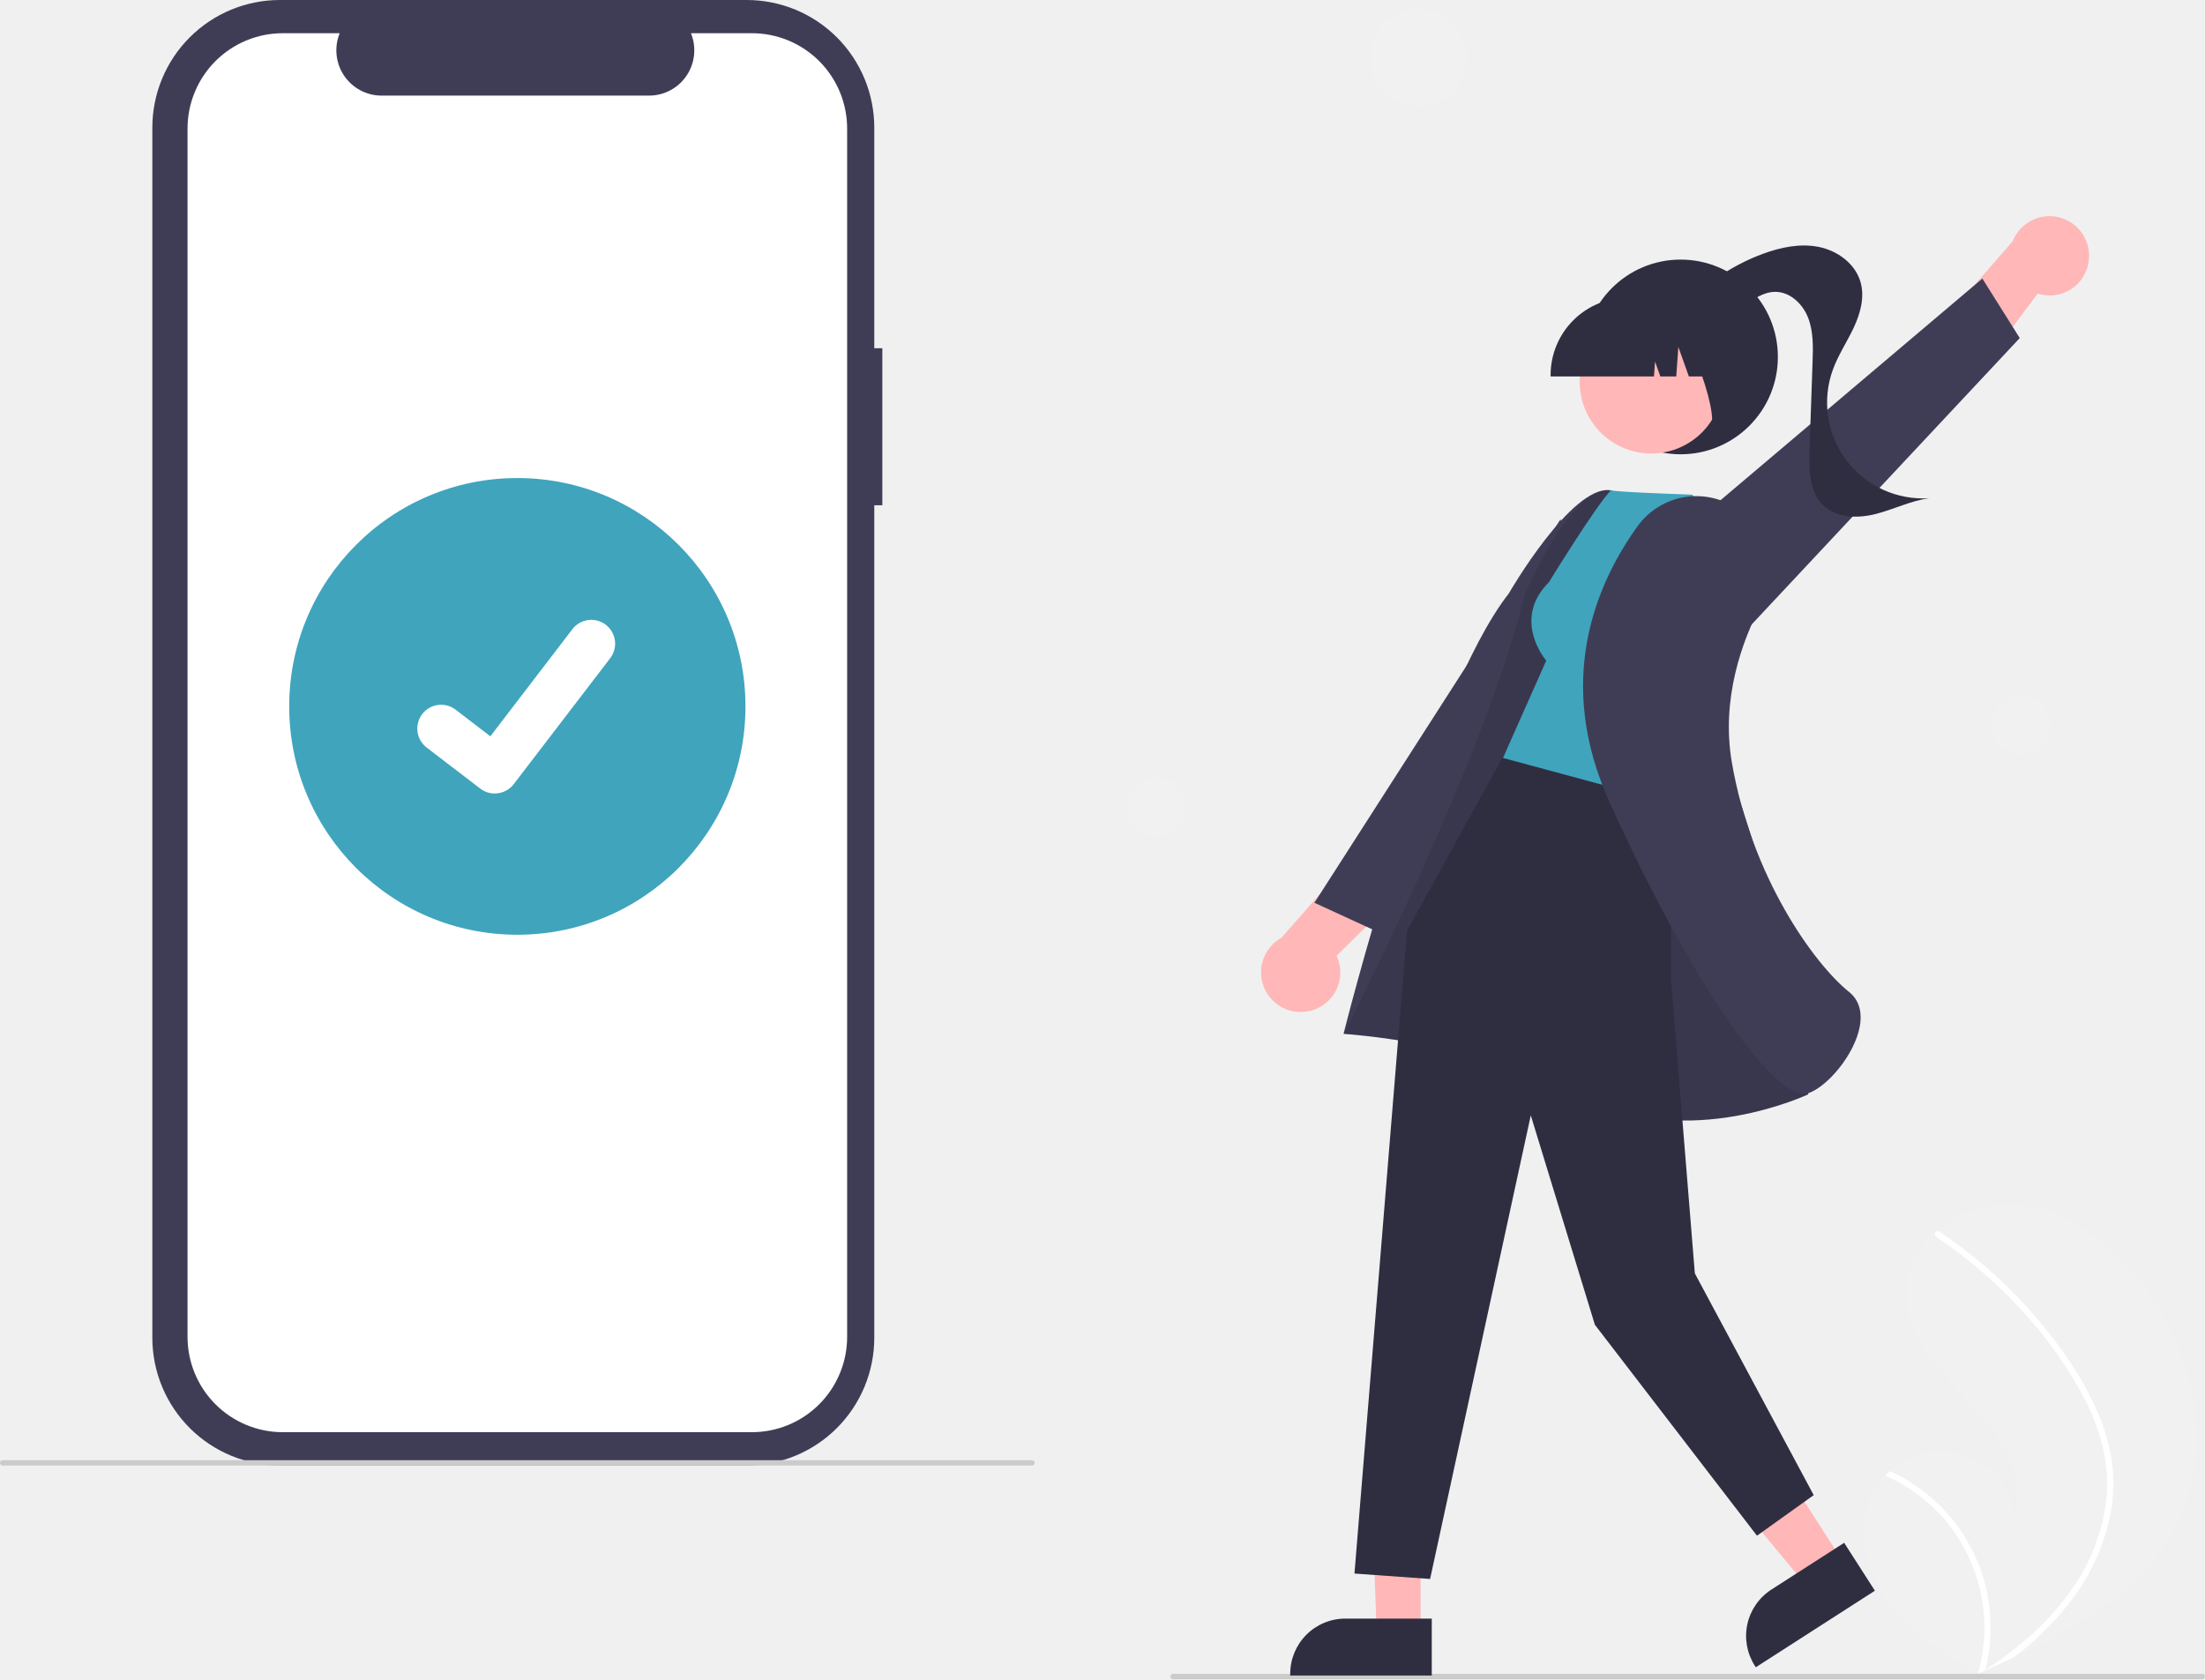
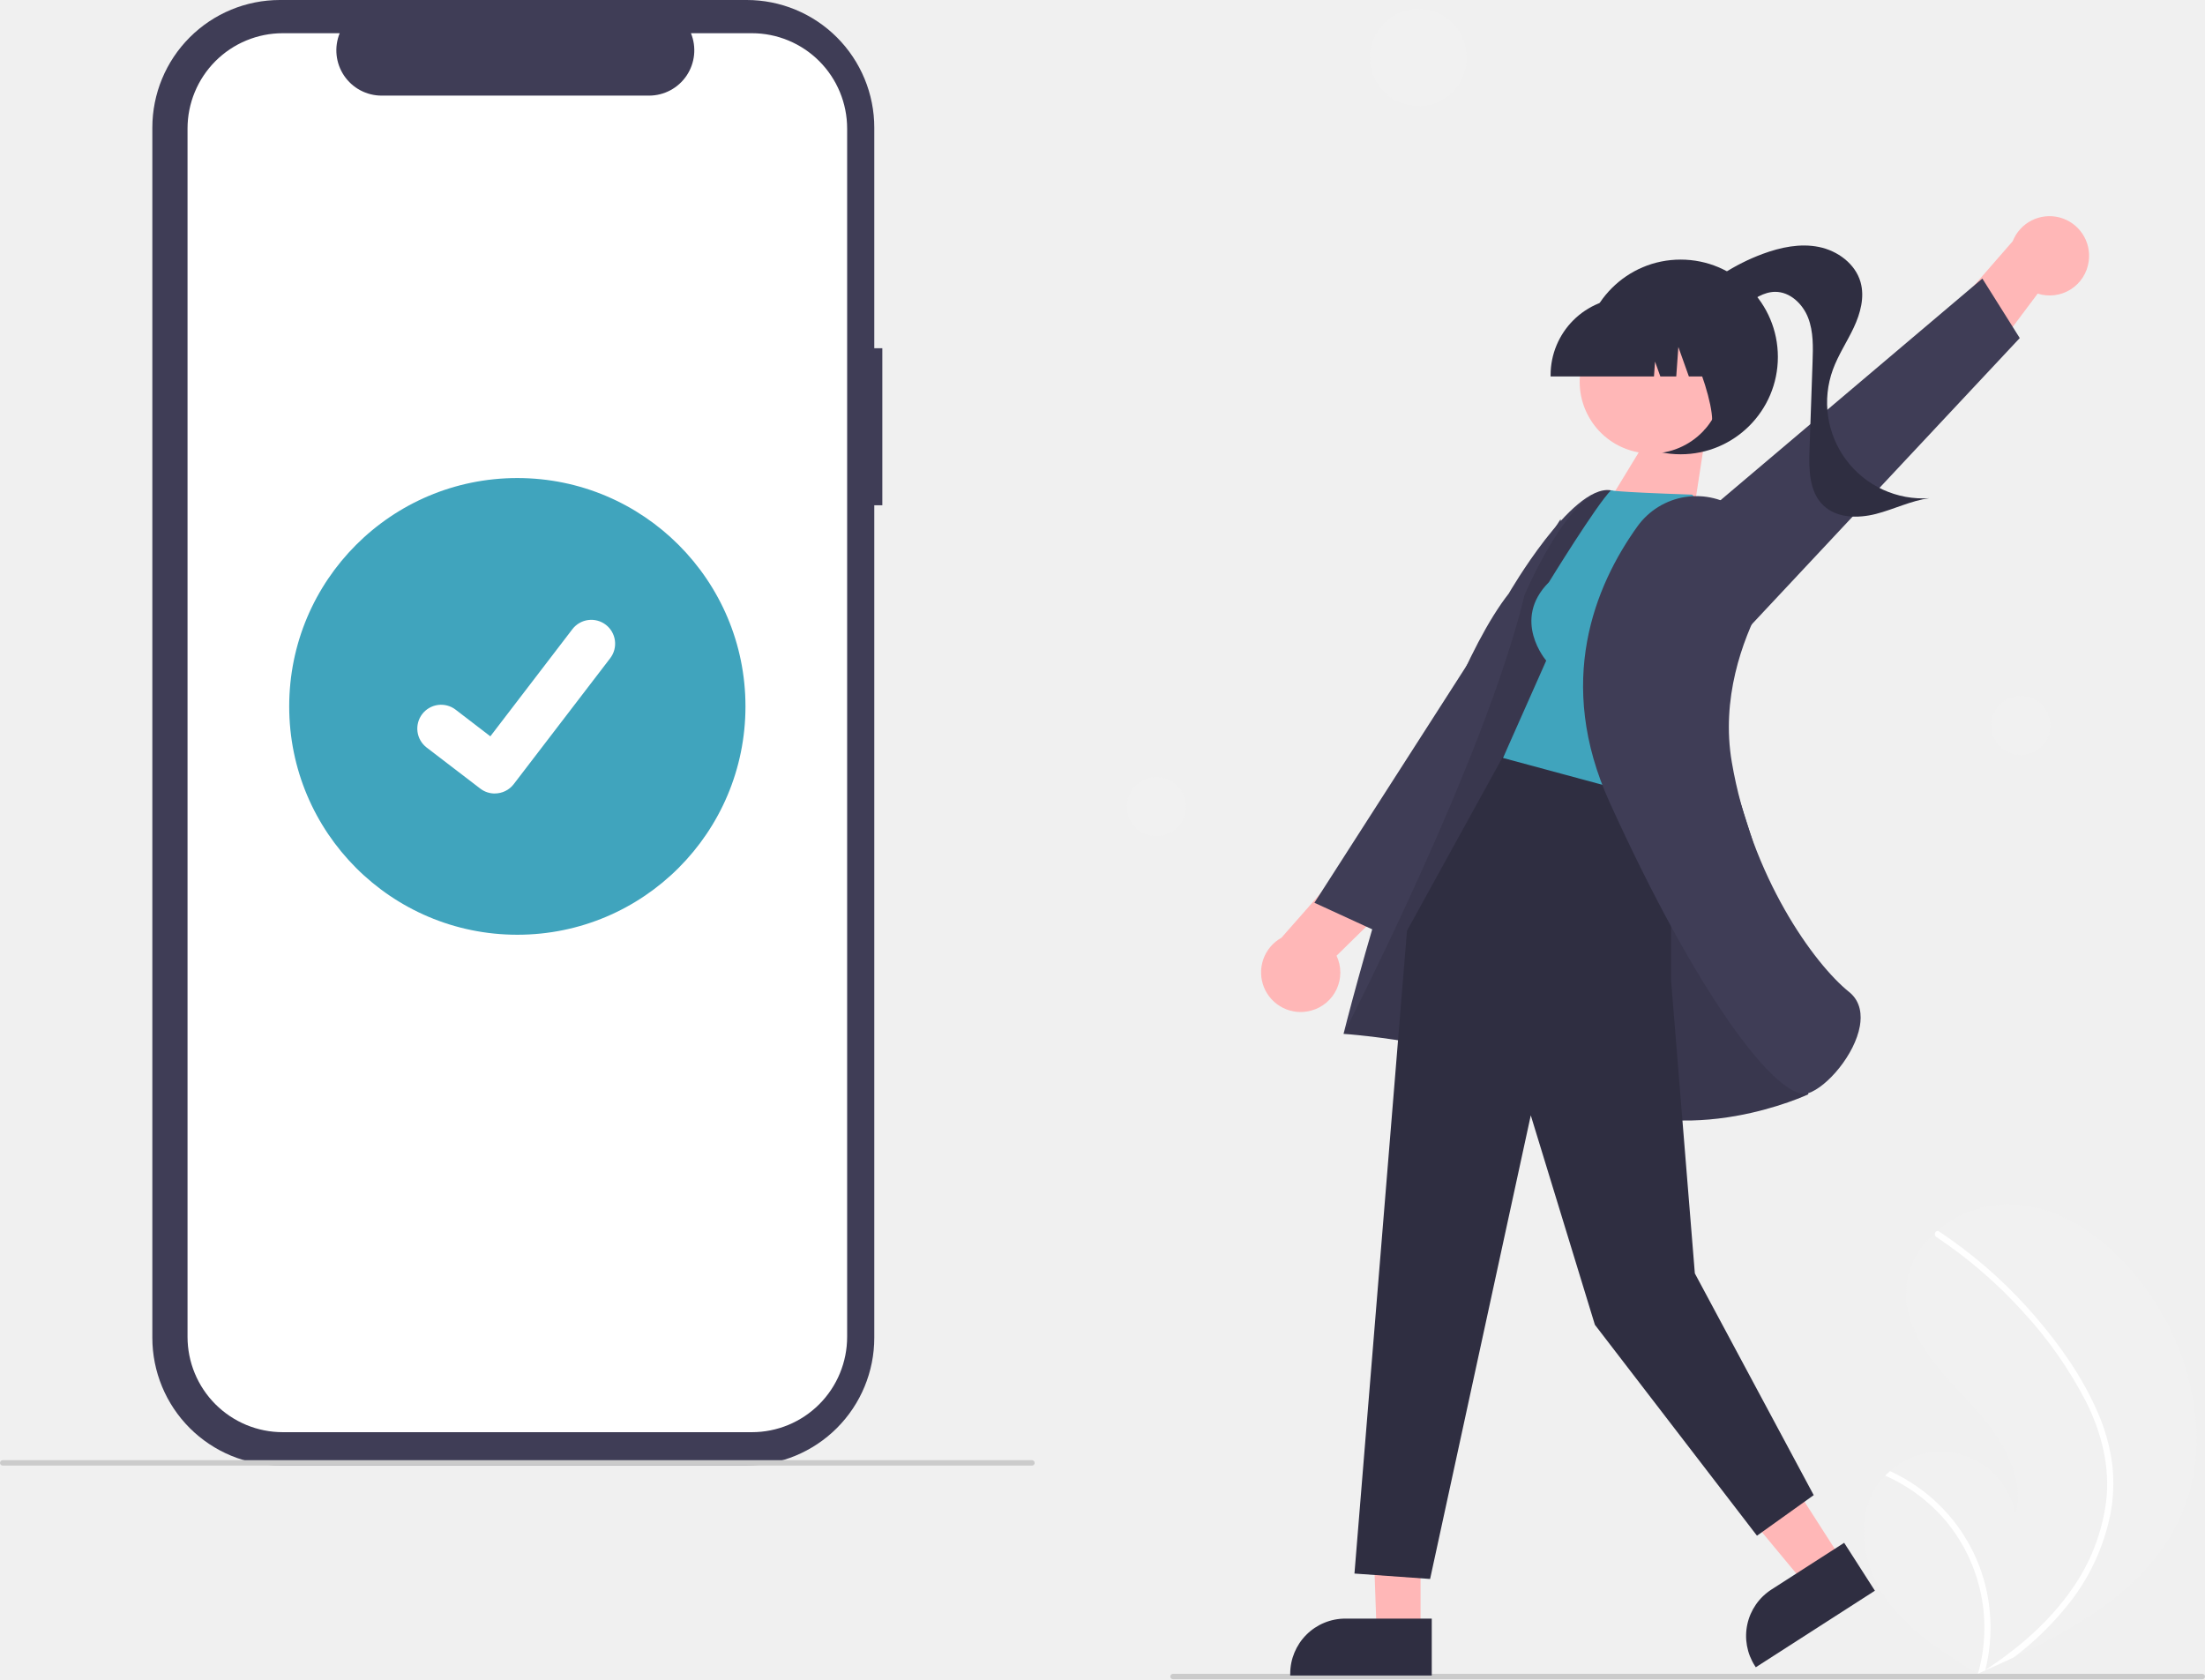
<svg xmlns="http://www.w3.org/2000/svg" width="558" height="425" viewBox="0 0 558 425" fill="none">
  <g clip-path="url(#clip0_917_3453)">
    <path d="M223.284 88.135H221.248V32.31C221.248 28.067 220.413 23.866 218.791 19.946C217.169 16.026 214.792 12.464 211.795 9.463C208.798 6.463 205.24 4.083 201.324 2.459C197.408 0.836 193.211 3.59502e-06 188.973 0H70.827C62.267 -1.63358e-05 54.058 3.404 48.005 9.463C41.952 15.523 38.552 23.741 38.552 32.31V338.571C38.552 342.814 39.387 347.016 41.009 350.936C42.63 354.856 45.008 358.417 48.005 361.418C51.002 364.418 54.56 366.798 58.476 368.422C62.392 370.045 66.589 370.881 70.827 370.881H188.973C197.533 370.881 205.742 367.477 211.795 361.418C217.848 355.359 221.248 347.14 221.248 338.571V127.872H223.284V88.135Z" fill="#3F3D56" />
    <path d="M190.275 8.406H174.853C175.562 10.147 175.833 12.035 175.641 13.905C175.45 15.775 174.802 17.569 173.754 19.13C172.707 20.69 171.292 21.968 169.635 22.852C167.978 23.736 166.129 24.199 164.251 24.199H96.567C94.689 24.199 92.84 23.736 91.183 22.852C89.525 21.968 88.111 20.69 87.063 19.13C86.016 17.57 85.368 15.775 85.176 13.905C84.984 12.035 85.255 10.147 85.965 8.406H71.56C68.395 8.406 65.261 9.03 62.337 10.243C59.412 11.455 56.755 13.233 54.517 15.473C52.279 17.714 50.504 20.374 49.292 23.301C48.081 26.229 47.458 29.366 47.458 32.535V338.346C47.458 341.515 48.081 344.653 49.292 347.58C50.504 350.508 52.279 353.168 54.517 355.408C56.755 357.649 59.412 359.426 62.337 360.639C65.261 361.851 68.395 362.475 71.56 362.475H190.275C193.44 362.475 196.575 361.851 199.499 360.639C202.423 359.426 205.08 357.649 207.318 355.408C209.557 353.168 211.332 350.508 212.543 347.58C213.754 344.653 214.378 341.515 214.378 338.346V32.535C214.378 29.366 213.754 26.229 212.543 23.301C211.332 20.374 209.557 17.714 207.318 15.473C205.08 13.233 202.423 11.455 199.499 10.243C196.575 9.03 193.44 8.406 190.275 8.406Z" fill="white" />
+     <path d="M408 125.5L415 114H431L429 127L408 125.5Z" fill="#FFB7B7" />
    <path d="M261.152 370.934H0.684C0.502 370.934 0.328 370.862 0.2 370.733C0.072 370.605 0 370.431 0 370.25C0 370.068 0.072 369.894 0.2 369.766C0.328 369.637 0.502 369.565 0.684 369.565H261.152C261.333 369.565 261.507 369.637 261.635 369.766C261.763 369.894 261.835 370.068 261.835 370.25C261.835 370.431 261.763 370.605 261.635 370.733C261.507 370.862 261.333 370.934 261.152 370.934Z" fill="#CBCBCB" />
    <path d="M130.918 236.576C162.802 236.576 188.649 210.701 188.649 178.783C188.649 146.865 162.802 120.99 130.918 120.99C99.034 120.99 73.186 146.865 73.186 178.783C73.186 210.701 99.034 236.576 130.918 236.576Z" fill="#40A4BD" />
    <path d="M125.197 200.83C123.898 200.832 122.634 200.411 121.595 199.631L121.53 199.583L107.963 189.193C107.334 188.71 106.807 188.109 106.411 187.423C106.014 186.737 105.757 185.979 105.653 185.193C105.55 184.407 105.602 183.609 105.806 182.843C106.011 182.077 106.364 181.359 106.846 180.73C107.328 180.101 107.928 179.573 108.614 179.177C109.3 178.78 110.056 178.523 110.841 178.419C111.626 178.315 112.424 178.367 113.189 178.572C113.954 178.777 114.671 179.13 115.299 179.612L124.087 186.359L144.854 159.237C145.335 158.609 145.936 158.081 146.621 157.685C147.306 157.288 148.063 157.031 148.847 156.927C149.632 156.823 150.429 156.875 151.194 157.08C151.959 157.285 152.675 157.638 153.304 158.12L153.305 158.121L153.176 158.301L153.309 158.121C154.576 159.096 155.405 160.535 155.614 162.121C155.823 163.707 155.395 165.312 154.424 166.582L129.998 198.469C129.433 199.203 128.706 199.798 127.874 200.206C127.043 200.614 126.128 200.825 125.202 200.822L125.197 200.83Z" fill="white" />
    <path d="M474.616 376.614C475.318 375.478 476.145 374.423 477.081 373.47C477.467 373.069 477.874 372.691 478.294 372.324C480.846 370.049 483.958 368.497 487.309 367.825C490.66 367.154 494.129 367.388 497.359 368.503C500.589 369.619 503.465 371.576 505.689 374.173C507.914 376.77 509.407 379.913 510.016 383.279C512.836 372.841 505.496 362.559 498.117 354.661C490.734 346.766 482.295 338.105 482.338 327.287C482.358 321.267 485.3 315.897 489.741 311.916C489.878 311.795 490.015 311.675 490.155 311.558C495.523 306.952 502.429 304.543 509.494 304.812C522.619 305.515 534.079 314.346 542.038 324.821C554.849 341.676 560.462 365.334 551.494 384.52C543.605 401.395 526.781 411.415 509.61 419.471C507.213 420.596 504.82 421.687 502.432 422.745C502.416 422.749 502.399 422.76 502.383 422.764C502.268 422.815 502.153 422.865 502.045 422.917C501.552 423.135 501.059 423.353 500.571 423.568L500.797 423.716L501.503 424.174C501.258 424.025 501.016 423.881 500.771 423.733C500.699 423.688 500.622 423.646 500.549 423.601C492.116 418.535 483.565 413.176 477.739 405.268C471.697 397.056 469.267 385.295 474.616 376.614Z" fill="#F1F1F1" />
    <path d="M530.882 357.545C532.749 361.798 533.987 366.3 534.557 370.911C535.005 375.022 534.836 379.177 534.057 383.238C532.382 391.584 528.73 399.405 523.407 406.043C519.392 411.083 514.756 415.595 509.61 419.471C507.213 420.596 504.82 421.687 502.432 422.745C502.416 422.749 502.399 422.76 502.383 422.764C502.268 422.815 502.153 422.865 502.045 422.917C501.552 423.135 501.059 423.353 500.571 423.568L500.797 423.716L501.503 424.174C501.258 424.025 501.016 423.881 500.771 423.733C500.699 423.688 500.622 423.646 500.549 423.601C502.405 417.102 502.678 410.252 501.345 403.626C500.012 397 497.111 390.79 492.887 385.517C488.64 380.311 483.224 376.183 477.081 373.47C477.467 373.069 477.874 372.691 478.294 372.324C480.66 373.412 482.926 374.707 485.064 376.194C492.712 381.486 498.456 389.102 501.443 397.916C504.111 405.912 504.444 414.504 502.404 422.683C502.827 422.406 503.252 422.121 503.665 421.838C511.521 416.535 518.762 410.165 524.216 402.354C528.92 395.752 531.93 388.094 532.981 380.053C534.027 371.27 531.831 362.633 527.914 354.796C523.589 346.412 518.138 338.659 511.714 331.753C505.262 324.656 497.967 318.377 489.991 313.054C489.811 312.933 489.685 312.747 489.638 312.535C489.592 312.323 489.628 312.102 489.741 311.916C489.826 311.747 489.975 311.618 490.155 311.558C490.246 311.535 490.341 311.533 490.433 311.551C490.526 311.57 490.612 311.609 490.687 311.666C491.672 312.324 492.648 312.988 493.613 313.671C501.645 319.365 508.939 326.035 515.329 333.529C521.503 340.753 527.121 348.778 530.882 357.545Z" fill="white" />
    <path d="M358.941 26.835C365.712 26.835 371.202 21.34 371.202 14.561C371.202 7.783 365.712 2.287 358.941 2.287C352.17 2.287 346.681 7.783 346.681 14.561C346.681 21.34 352.17 26.835 358.941 26.835Z" fill="#F1F1F1" />
    <path d="M511.394 191.086C515.522 191.086 518.869 187.736 518.869 183.603C518.869 179.47 515.522 176.12 511.394 176.12C507.266 176.12 503.919 179.47 503.919 183.603C503.919 187.736 507.266 191.086 511.394 191.086Z" fill="#F1F1F1" />
    <path d="M292.627 211.617C296.756 211.617 300.102 208.267 300.102 204.134C300.102 200.002 296.756 196.651 292.627 196.651C288.499 196.651 285.152 200.002 285.152 204.134C285.152 208.267 288.499 211.617 292.627 211.617Z" fill="#F1F1F1" />
    <path d="M296.849 425H557.317C557.498 425 557.672 424.928 557.8 424.8C557.928 424.671 558 424.497 558 424.316C558 424.134 557.928 423.96 557.8 423.832C557.672 423.703 557.498 423.631 557.317 423.631H296.849C296.667 423.631 296.493 423.703 296.365 423.832C296.237 423.96 296.165 424.134 296.165 424.316C296.165 424.497 296.237 424.671 296.365 424.8C296.493 424.928 296.667 425 296.849 425Z" fill="#CBCBCB" />
    <path d="M528.572 66.135C528.914 63.704 528.353 61.232 526.996 59.188C525.639 57.143 523.58 55.667 521.209 55.041C518.838 54.414 516.32 54.68 514.132 55.788C511.944 56.896 510.237 58.77 509.337 61.053L488.2 85.31L494.402 102.65L515.658 74.306C517.046 74.751 518.513 74.886 519.958 74.701C521.403 74.517 522.79 74.018 524.021 73.239C525.252 72.46 526.298 71.42 527.084 70.192C527.87 68.965 528.378 67.58 528.572 66.135Z" fill="#FFB7B7" />
    <path d="M440.959 160.521L511.121 85.561L501.657 70.499L413.656 145.004L440.959 160.521Z" fill="#3F3D56" />
    <path d="M425.3 114.976C438.892 114.976 449.911 103.945 449.911 90.338C449.911 76.731 438.892 65.701 425.3 65.701C411.707 65.701 400.688 76.731 400.688 90.338C400.688 103.945 411.707 114.976 425.3 114.976Z" fill="#2F2E41" />
    <path d="M427.278 76.42C432.574 71.044 438.983 66.895 446.053 64.266C450.592 62.583 455.532 61.543 460.276 62.499C465.021 63.455 469.508 66.741 470.832 71.401C471.915 75.212 470.797 79.315 469.117 82.902C467.437 86.49 465.195 89.816 463.836 93.538C462.45 97.335 462.033 101.418 462.624 105.417C463.214 109.416 464.792 113.204 467.216 116.438C469.64 119.671 472.832 122.248 476.502 123.933C480.173 125.618 484.206 126.359 488.235 126.088C483.573 126.714 479.275 128.907 474.719 130.075C470.162 131.242 464.783 131.163 461.397 127.895C457.814 124.437 457.742 118.815 457.916 113.836C458.173 106.434 458.431 99.033 458.688 91.631C458.82 87.857 458.932 83.961 457.572 80.438C456.212 76.915 452.98 73.83 449.208 73.862C446.348 73.886 443.817 75.62 441.525 77.33C439.231 79.04 436.804 80.865 433.956 81.119C431.108 81.374 427.856 79.263 428.069 76.409L427.278 76.42Z" fill="#2F2E41" />
    <path d="M331.825 255.768C329.462 256.426 326.941 256.192 324.738 255.113C322.536 254.033 320.806 252.182 319.876 249.911C318.945 247.639 318.88 245.105 319.691 242.789C320.503 240.472 322.135 238.534 324.278 237.342L345.54 213.194L363.523 217.084L338.23 241.884C338.852 243.203 339.177 244.642 339.183 246.1C339.189 247.558 338.876 249 338.265 250.323C337.655 251.647 336.762 252.821 335.649 253.761C334.536 254.702 333.231 255.387 331.825 255.768Z" fill="#FFB7B7" />
    <path d="M401.776 169.319L348.783 235.909L332.63 228.485L394.917 131.409L401.776 169.319Z" fill="#3F3D56" />
    <path d="M359.492 370.394L346.862 370.196L348.381 413.288H359.49L359.492 370.394Z" fill="#FFB7B7" />
    <path d="M362.324 409.658L340.447 409.657H340.446C336.748 409.657 333.202 411.127 330.588 413.745C327.973 416.362 326.504 419.912 326.504 423.613V424.067L362.323 424.068L362.324 409.658Z" fill="#2F2E41" />
    <path d="M443.114 358.965L429.317 367.832L456.915 401.069L466.263 395.06L443.114 358.965Z" fill="#FFB7B7" />
    <path d="M466.687 390.472L448.277 402.304L448.276 402.305C445.165 404.305 442.975 407.46 442.187 411.077C441.4 414.693 442.079 418.475 444.077 421.59L444.322 421.972L474.464 402.599L466.687 390.472Z" fill="#2F2E41" />
    <path d="M448.029 227.378C448.029 227.378 417.374 125.456 407.523 124.078C397.671 122.701 381.799 150.23 381.799 150.23C361.219 176.516 339.998 261.662 339.998 261.662C339.998 261.662 375.374 263.878 401.234 277.651C427.094 291.425 457.613 276.954 457.613 276.954L448.029 227.378Z" fill="#3F3D56" />
    <path opacity="0.1" d="M448.029 227.378C448.029 227.378 417.374 125.456 407.523 124.078C397.671 122.701 385.83 150.51 385.83 150.51C375.576 192.941 339.998 261.662 339.998 261.662C339.998 261.662 375.374 263.878 401.234 277.651C427.094 291.425 457.613 276.954 457.613 276.954L448.029 227.378Z" fill="black" />
    <path d="M422.879 196.884V248.099L428.9 322.289L458.98 378.408L444.624 388.674L403.605 335.292L387.381 282.288L361.903 399.624L342.761 398.255L356.055 235.57L381.282 189.779L422.879 196.884Z" fill="#2F2E41" />
    <path d="M391.972 147.347C382.401 156.928 391.288 167.194 391.288 167.194L380.35 191.832L423.419 203.466L438.47 136.138L428.216 125.188C407.706 124.503 407.695 124.078 407.695 124.078C404.102 127.598 391.972 147.347 391.972 147.347Z" fill="#40A4BD" />
    <path d="M440.205 129.163C438.249 127.717 436.026 126.675 433.665 126.095C431.303 125.516 428.85 125.412 426.448 125.788C424.046 126.164 421.743 127.014 419.671 128.288C417.599 129.562 415.801 131.235 414.379 133.21C403.552 148.302 393.54 172.672 407.335 203.065C429.484 251.868 448.759 276.852 456.595 276.849C456.937 276.852 457.277 276.798 457.602 276.69C462.425 275.052 469.398 266.882 470.661 259.682C471.113 257.105 471.005 253.515 467.927 251.05C459.083 243.969 443.208 221.922 438.255 192.903C435.518 176.868 440.826 162.262 445.76 152.832C447.845 148.931 448.454 144.408 447.478 140.093C446.501 135.778 444.004 131.96 440.443 129.338L440.205 129.163Z" fill="#3F3D56" />
    <path d="M426.565 112.555C435.345 107.751 438.571 96.731 433.772 87.943C428.973 79.154 417.965 75.924 409.186 80.728C400.406 85.533 397.18 96.552 401.979 105.341C406.778 114.13 417.786 117.36 426.565 112.555Z" fill="#FFB7B7" />
    <path d="M392.397 95.27H418.557L418.826 91.511L420.167 95.27H424.195L424.727 87.819L427.385 95.27H435.179V94.901C435.173 89.713 433.112 84.74 429.448 81.071C425.783 77.403 420.815 75.339 415.633 75.333H411.944C406.762 75.339 401.794 77.403 398.129 81.071C394.465 84.74 392.403 89.713 392.397 94.901V95.27Z" fill="#2F2E41" />
    <path d="M431.227 108.785L442.39 105.159V78.019H421.304L421.826 78.541C429.089 85.803 437.167 111.567 431.227 108.785Z" fill="#2F2E41" />
  </g>
  <defs>
    <clipPath id="clip0_917_3453">
      <rect width="558" height="425" fill="white" />
    </clipPath>
  </defs>
</svg>
